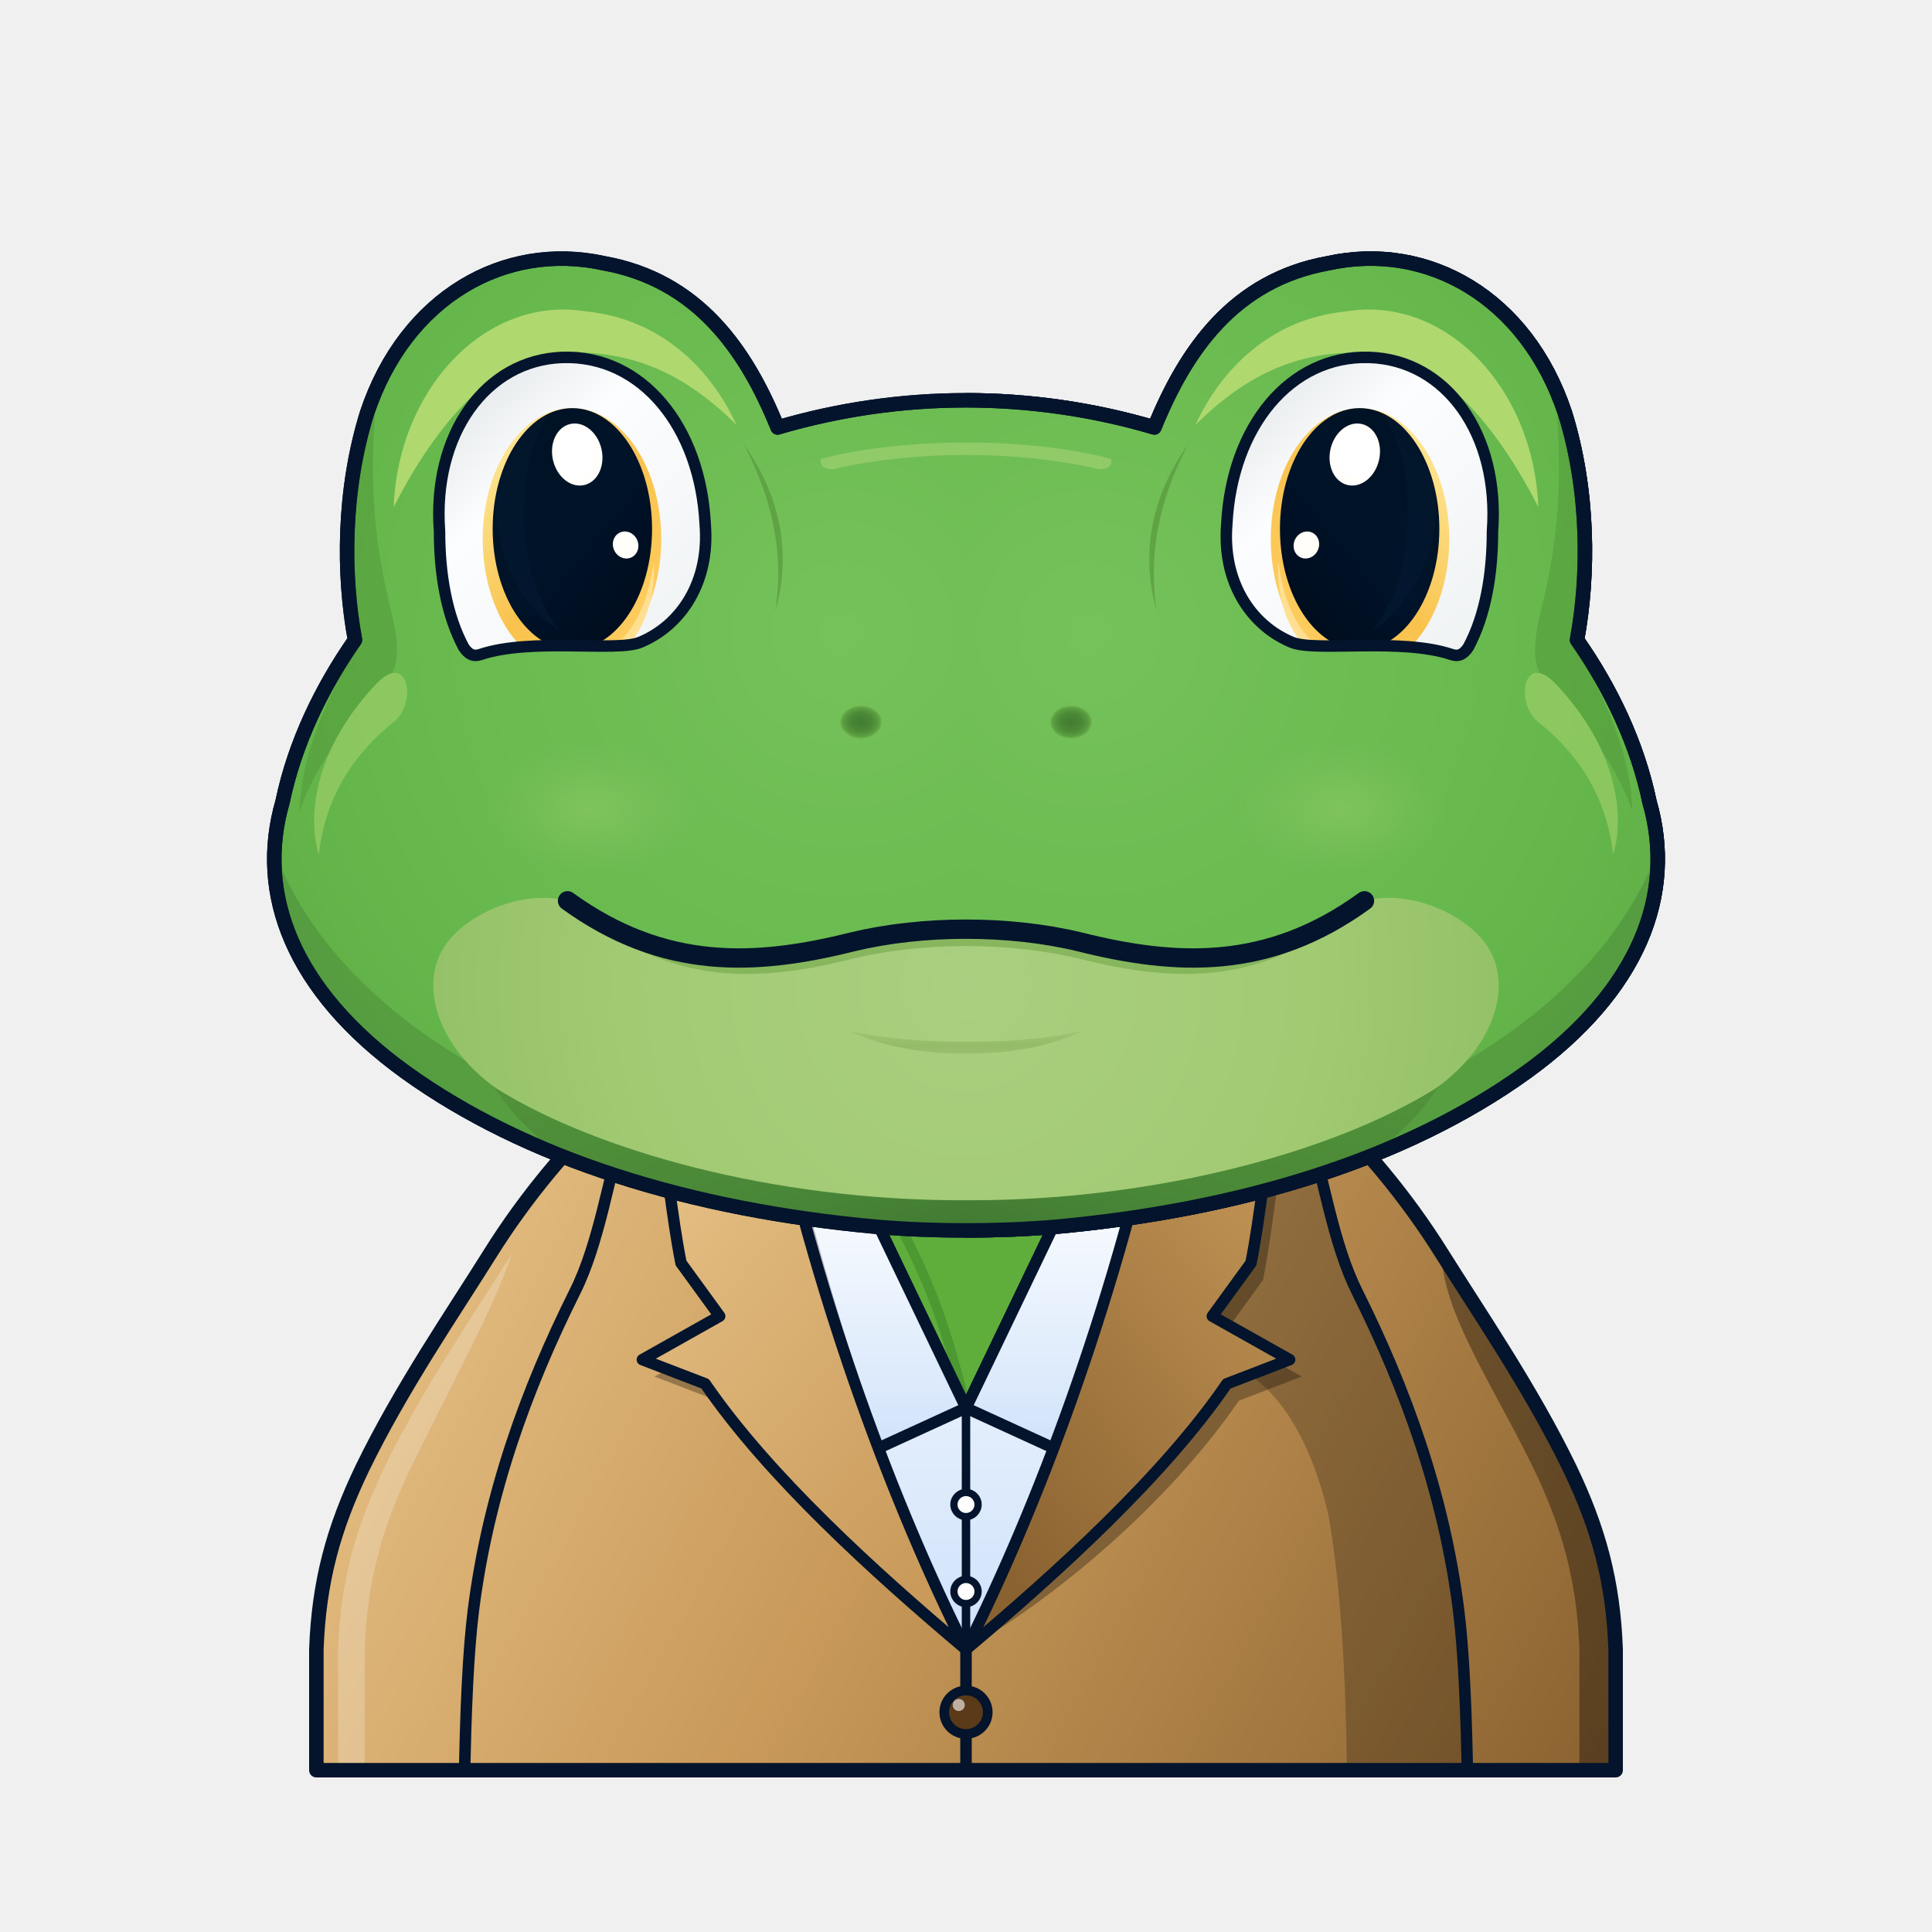
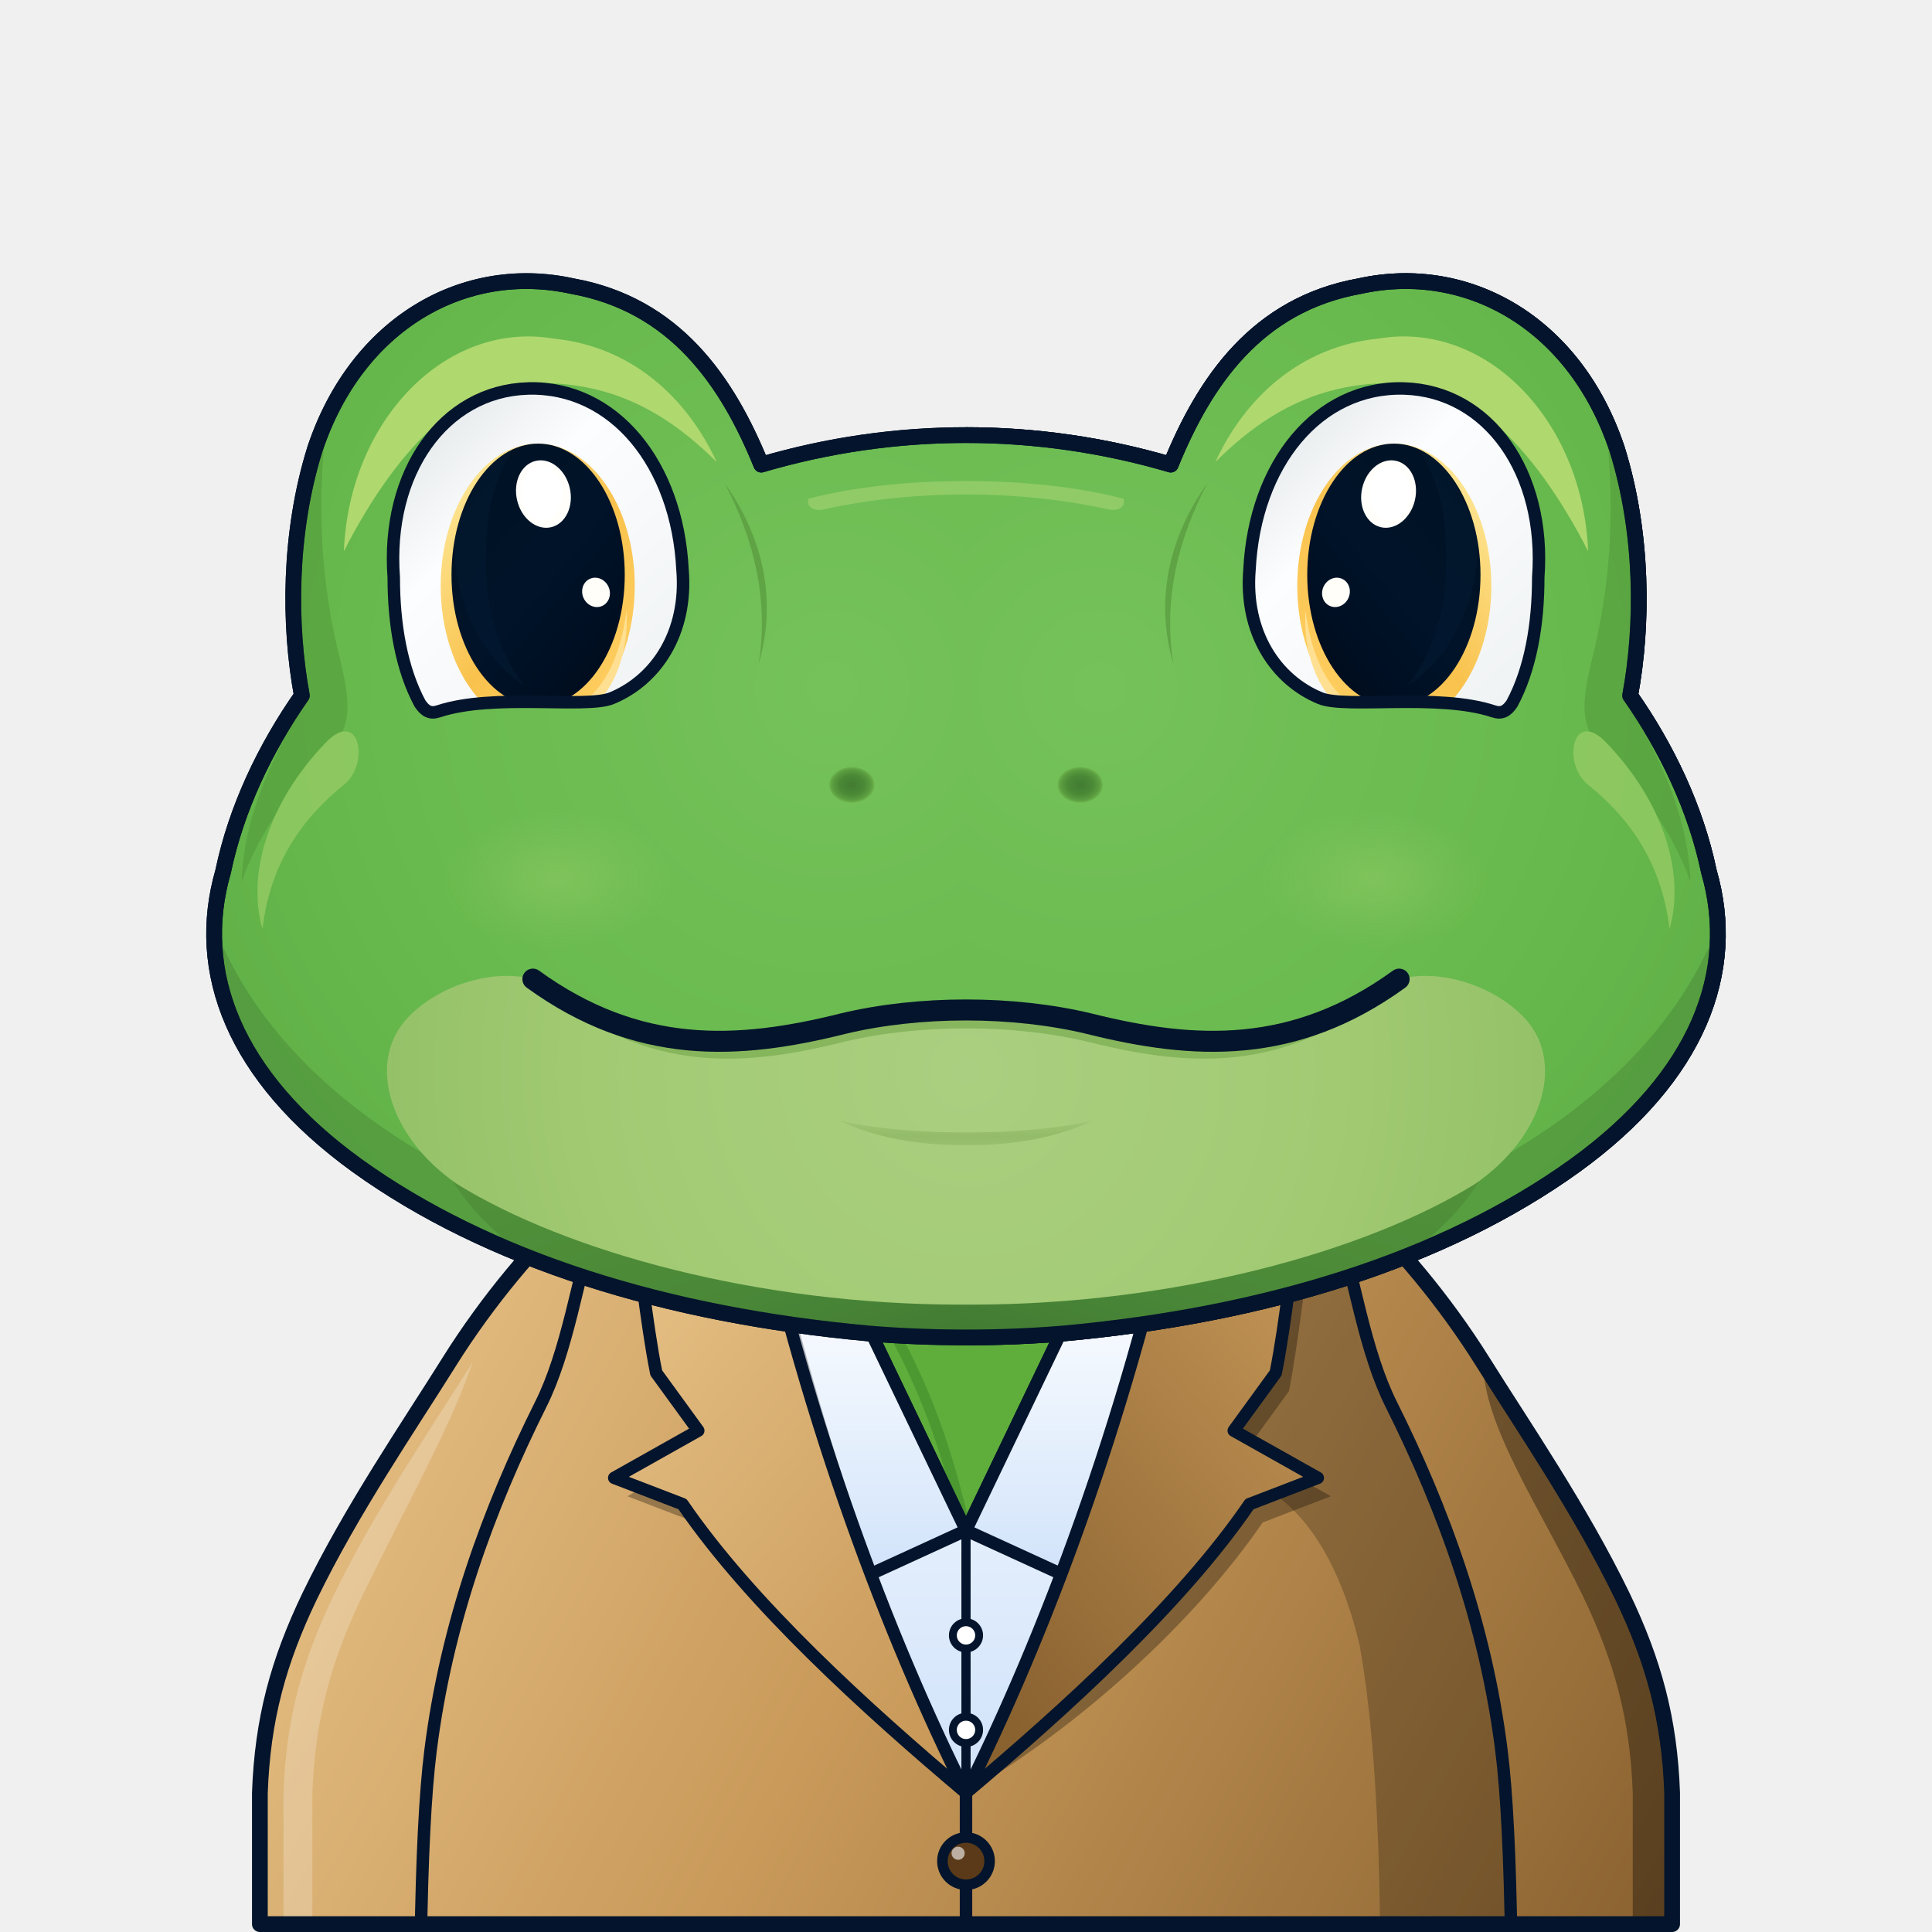
- <svg xmlns="http://www.w3.org/2000/svg" width="1000" height="1000" viewBox="100 17 800 800" role="img" aria-labelledby="icon-title icon-desc">
+ <svg xmlns="http://www.w3.org/2000/svg" width="1000" height="1000" viewBox="132 17 736 736" role="img" aria-labelledby="icon-title icon-desc">
  <defs>
    <linearGradient id="pupil" x1="0" y1="0" x2=".8" y2="1">
      <stop offset="0" stop-color="#001222" />
      <stop offset=".57" stop-color="#001329" />
      <stop offset="1" stop-color="#000c1d" />
    </linearGradient>
    <linearGradient id="edge-shade" x1="0" y1="0" x2=".8" y2="1">
      <stop offset="0" stop-color="#5c9f3d" />
      <stop offset=".63" stop-color="#488436" />
      <stop offset="1" stop-color="#2e5b28" />
    </linearGradient>
    <linearGradient id="eye-rim" x1="0" y1="0" x2=".85" y2="1">
      <stop offset="0" stop-color="#fff0a8" />
      <stop offset=".56" stop-color="#f9c24d" />
      <stop offset="1" stop-color="#ffcf62" />
    </linearGradient>
    <linearGradient id="eye-sclera" x1="0" y1="0" x2=".85" y2="1">
      <stop offset="0" stop-color="#dde2e4" />
      <stop offset=".4" stop-color="#fcfdfe" />
      <stop offset="1" stop-color="#f0f3f4" />
    </linearGradient>
    <linearGradient id="lip-shadow" x1="489" y1="442" x2="489" y2="458" gradientUnits="userSpaceOnUse">
      <stop stop-color="#729d47" stop-opacity=".1" />
      <stop offset=".5" stop-color="#729d47" stop-opacity=".38" />
      <stop offset="1" stop-color="#729d47" stop-opacity=".15" />
    </linearGradient>
    <linearGradient id="cloth" x1="250" y1="480" x2="760" y2="760" gradientUnits="userSpaceOnUse">
      <stop offset="0" stop-color="#e9c48a" />
      <stop offset=".45" stop-color="#c99a5a" />
      <stop offset="1" stop-color="#8a6230" />
    </linearGradient>
    <linearGradient id="lapel" x1="0" y1="0" x2=".7" y2="1">
      <stop offset="0" stop-color="#e9c48a" />
      <stop offset="1" stop-color="#c99a5a" />
    </linearGradient>
    <linearGradient id="lapel-r" x1="0" y1="0" x2=".7" y2="1">
      <stop offset="0" stop-color="#c99a5a" />
      <stop offset="1" stop-color="#8a6230" />
    </linearGradient>
    <linearGradient id="shirt" x1="0" y1="0" x2="0" y2="1">
      <stop offset="0" stop-color="#fff" />
      <stop offset="1" stop-color="#cfe2fa" />
    </linearGradient>
    <radialGradient id="skin" cx="449" cy="279" r="470" gradientUnits="userSpaceOnUse">
      <stop offset="0" stop-color="#75c25a" />
      <stop offset=".42" stop-color="#66b84c" />
      <stop offset=".74" stop-color="#59a641" />
      <stop offset="1" stop-color="#43832e" />
    </radialGradient>
    <radialGradient id="nose-dimple">
      <stop stop-color="#427b32" />
      <stop offset=".55" stop-color="#4b8936" />
      <stop offset=".85" stop-color="#5a9c40" />
      <stop offset="1" stop-color="#6bb24b" />
    </radialGradient>
    <radialGradient id="cheek-light">
      <stop stop-color="#a2d16f" stop-opacity=".45" />
      <stop offset=".5" stop-color="#a2d16f" stop-opacity=".22" />
      <stop offset="1" stop-color="#a2d16f" stop-opacity="0" />
    </radialGradient>
    <radialGradient id="muzzle" cx="500" cy="425" r="283" gradientUnits="userSpaceOnUse">
      <stop stop-color="#aacf80" />
      <stop offset=".5" stop-color="#a2ca73" />
      <stop offset="1" stop-color="#8abb61" />
    </radialGradient>
    <clipPath id="head-clip">
      <path d="M 247 282 C 242 255 242 220 252 188 C 268 140 309 117 350 126 C 389 133 409 162 422 194 C 473 179 527 179 578 194 C 591 162 611 133 650 126 C 691 117 732 140 748 188 C 758 220 758 255 753 282 C 767 302 778 325 783 349 C 794 387 779 427 732 461 C 682 497 614 518 537 525 C 513 527 487 527 463 525 C 386 518 318 497 268 461 C 221 427 206 387 217 349 C 222 325 233 302 247 282 Z" />
    </clipPath>
    <clipPath id="body-clip">
      <path d="M 352 476 C 336 491 318 512 303 536 C 288 560 266 592 250 625 C 238 650 232 672 231 700 L 231 750 L 769 750 L 769 700 C 768 672 762 650 750 625 C 734 592 712 560 697 536 C 682 512 664 491 648 476 Z" />
    </clipPath>
    <clipPath id="mirror-half">
      <rect x="-4500" y="-5000" width="5000" height="10000" />
    </clipPath>
  </defs>
  <g stroke="#03142c" stroke-linecap="round" stroke-linejoin="round" stroke-width="6">
    <g id="body">
      <g id="outfit-body" clip-path="url(#body-clip)">
        <rect x="200" y="440" width="600" height="360" fill="url(#cloth)" stroke="none" />
        <g stroke="none">
          <path d="M 312 536 C 297 560 275 592 259 625 C 247 650 241 672 240 700 L 240 900 L 251 900 L 251 700 C 252 672 258 650 270 625 C 286 592 304 560 312 536 Z" opacity=".22" fill="#fff" />
          <path d="M 697 536 C 724 560 746 592 762 625 C 774 650 780 672 781 700 L 781 900 L 754 900 L 754 700 C 753 672 747 650 735 625 C 719 592 697 560 697 536 Z" opacity=".35" fill="#000" />
          <path d="M 640 476 C 648 505 652 532 662 552 C 682 592 698 636 704 684 C 708 716 709 780 707 900 L 652 900 C 660 800 660 700 650 644 C 642 610 628 592 614 584 L 590 560 L 600 476 Z" opacity=".22" fill="#000" />
        </g>
        <path d="M 360 476 C 352 505 348 532 338 552 C 318 592 302 636 296 684 C 292 716 291 780 293 900" fill="none" stroke-width="4.75" />
        <path d="M 360 476 C 352 505 348 532 338 552 C 318 592 302 636 296 684 C 292 716 291 780 293 900" transform="matrix(-1 0 0 1 1000 0)" fill="none" stroke-width="4.75" />
        <path d="M 420 470 C 440 560 470 640 500 700 C 530 640 560 560 580 470 Z" fill="url(#shirt)" stroke="none" />
        <path d="M 452 500 L 548 500 L 500 600 Z" fill="#5fae3c" stroke-width="4.75" />
        <path d="M 470 520 C 488 552 494 576 500 600" opacity=".6" fill="none" stroke="#3f8a2a" stroke-width="4" />
        <path d="M 452 500 L 500 600 L 452 622 L 418 520 Z" fill="url(#shirt)" stroke-width="4.75" />
        <path d="M 452 500 L 500 600 L 452 622 L 418 520 Z" transform="matrix(-1 0 0 1 1000 0)" fill="url(#shirt)" stroke-width="4.75" />
        <path d="M 500 600 L 500 700" fill="none" stroke-width="3.5" />
        <circle cx="500" cy="640" r="5" fill="#fff" stroke-width="3" />
        <circle cx="500" cy="676" r="5" fill="#fff" stroke-width="3" />
        <path d="M 425 477 C 445 567 475 647 500 700 C 467 675 423 635 397 597 L 371 587 L 403 569 L 387 547 C 383 527 381 503 377 483 Z" opacity=".3" fill="#000" stroke="none" />
        <path d="M 415 477 C 435 567 465 647 500 700 C 457 675 413 635 387 597 L 361 587 L 393 569 L 377 547 C 373 527 371 503 367 483 Z" transform="matrix(-1 0 0 1 1000 0)" opacity=".3" fill="#000" stroke="none" />
        <path d="M 420 470 C 440 560 470 640 500 700 C 462 668 418 628 392 590 L 366 580 L 398 562 L 382 540 C 378 520 376 496 372 476 Z" fill="url(#lapel)" stroke-width="4.75" />
        <path d="M 420 470 C 440 560 470 640 500 700 C 462 668 418 628 392 590 L 366 580 L 398 562 L 382 540 C 378 520 376 496 372 476 Z" transform="matrix(-1 0 0 1 1000 0)" fill="url(#lapel-r)" stroke-width="4.75" />
        <path d="M 500 700 L 500 800" fill="none" stroke-width="4.75" />
        <circle cx="500" cy="726" r="9" fill="#5a3a18" stroke-width="4" />
        <circle cx="497" cy="723" r="2.5" opacity=".6" fill="#fff" stroke="none" />
      </g>
      <path d="M 352 476 C 336 491 318 512 303 536 C 288 560 266 592 250 625 C 238 650 232 672 231 700 L 231 750 L 769 750 L 769 700 C 768 672 762 650 750 625 C 734 592 712 560 697 536 C 682 512 664 491 648 476 Z" fill="none" stroke="#03142c" />
    </g>
    <g id="head">
      <path d="M 247 282 C 242 255 242 220 252 188 C 268 140 309 117 350 126 C 389 133 409 162 422 194 C 473 179 527 179 578 194 C 591 162 611 133 650 126 C 691 117 732 140 748 188 C 758 220 758 255 753 282 C 767 302 778 325 783 349 C 794 387 779 427 732 461 C 682 497 614 518 537 525 C 513 527 487 527 463 525 C 386 518 318 497 268 461 C 221 427 206 387 217 349 C 222 325 233 302 247 282 Z" fill="url(#skin)" stroke="#03142c" />
      <g stroke="none" clip-path="url(#head-clip)">
        <path d="M 208 352 C 222 410 272 453 341 479 C 465 526 640.56 500.65 724.56 444.65 C 765.56 417.32 781.5 396.96 791.5 350.96 C 798.5 416.96 777.88 459.33 717.88 489.33 C 627.88 538.33 458 562 328 515 C 245 485 195 433 196 386 Z" opacity=".45" fill="#488436" />
        <path d="M 263 227 C 265 177 302 139 343 146 C 373 149 394 169 405 193 C 384 172 364 164 342 163 C 311 159 284 186 263 227 Z" fill="#afd86f" />
        <path d="M 440 207 C 474 198 526 198 560 207 C 561 210 558 212 554 211 C 520 203.5 480 203.5 446 211 C 442 212 439 210 440 207 Z" opacity=".65" fill="#a2d370" stroke="none" />
        <path d="M 408 201 C 423 222 428 246 421 270 C 425 245 419 222 408 201 Z" opacity=".55" fill="#518d37" stroke="none" />
        <path d="M 255 183 C 239 220 245 260 250 281 C 234 308 225 329 224 353 C 233 328 247 315 260 300 C 266 292 265 283 262 270 C 254 239 253 211 256 180 Z" opacity=".5" fill="#4f9637" stroke="none" />
        <path d="M 256 300 C 234 323 226 350 232 371 C 235 345 248 328 263 316 C 273 308 269 286.4 256 300 Z" fill="url(#skin)" />
        <path d="M 256 300 C 234 323 226 350 232 371 C 235 345 248 328 263 316 C 273 308 269 286.4 256 300 Z" opacity=".65" fill="#a0cf6a" />
        <path d="M 791.5 350.96 C 781.5 396.96 765.56 417.32 724.56 444.65 C 640.56 500.65 465 526 341 479 C 326.81 473.65 313.43 467.59 301 460.83 C 325 508 399 531 463 537 C 536 544 614.08 524.37 680.08 501.37 C 746.08 480.37 784.23 446.56 794.23 403.56 Z" opacity=".86" fill="url(#edge-shade)" stroke="none" />
        <path d="M 335 390 C 375 419 413 417 453 407 C 482 400 518 400 547 407 C 587 417 625 419 665 390 C 680 386 700 392 712 404 C 728.8 420.8 720 450 692 467 C 651 493 575 514 498 514 C 421 514 348 494 306 468 C 280 450 271.2 420.8 288 404 C 300 392 320 386 335 390 Z" fill="url(#muzzle)" />
        <path d="M 335 390 C 375 419 413 417 453 407 C 482 400 518 400 547 407 C 587 417 625 419 665 390 C 625 426 587 424 547 414 C 518 407 482 407 453 414 C 413 424 375 426 335 390 Z" opacity=".6" fill="#72a749" />
        <ellipse cx="344" cy="352" rx="43" ry="27" opacity=".8" fill="url(#cheek-light)" />
        <path d="M 452 444 C 480 450 519 450 548 443 C 522 456 479 457 452 444 Z" fill="url(#lip-shadow)" />
      </g>
      <g transform="matrix(-1 0 0 1 1000 0)">
        <g clip-path="url(#mirror-half)">
          <path d="M 247 282 C 242 255 242 220 252 188 C 268 140 309 117 350 126 C 389 133 409 162 422 194 C 473 179 527 179 578 194 C 591 162 611 133 650 126 C 691 117 732 140 748 188 C 758 220 758 255 753 282 C 767 302 778 325 783 349 C 794 387 779 427 732 461 C 682 497 614 518 537 525 C 513 527 487 527 463 525 C 386 518 318 497 268 461 C 221 427 206 387 217 349 C 222 325 233 302 247 282 Z" fill="url(#skin)" stroke="#03142c" />
          <g stroke="none" clip-path="url(#head-clip)">
            <path d="M 208 352 C 222 410 272 453 341 479 C 465 526 640.56 500.65 724.56 444.65 C 765.56 417.32 781.5 396.96 791.5 350.96 C 798.5 416.96 777.88 459.33 717.88 489.33 C 627.88 538.33 458 562 328 515 C 245 485 195 433 196 386 Z" opacity=".45" fill="#488436" />
            <path d="M 263 227 C 265 177 302 139 343 146 C 373 149 394 169 405 193 C 384 172 364 164 342 163 C 311 159 284 186 263 227 Z" fill="#afd86f" />
            <path d="M 440 207 C 474 198 526 198 560 207 C 561 210 558 212 554 211 C 520 203.5 480 203.5 446 211 C 442 212 439 210 440 207 Z" opacity=".65" fill="#a2d370" stroke="none" />
            <path d="M 408 201 C 423 222 428 246 421 270 C 425 245 419 222 408 201 Z" opacity=".55" fill="#518d37" stroke="none" />
            <path d="M 255 183 C 239 220 245 260 250 281 C 234 308 225 329 224 353 C 233 328 247 315 260 300 C 266 292 265 283 262 270 C 254 239 253 211 256 180 Z" opacity=".5" fill="#4f9637" stroke="none" />
            <path d="M 256 300 C 234 323 226 350 232 371 C 235 345 248 328 263 316 C 273 308 269 286.4 256 300 Z" fill="url(#skin)" />
            <path d="M 256 300 C 234 323 226 350 232 371 C 235 345 248 328 263 316 C 273 308 269 286.4 256 300 Z" opacity=".65" fill="#a0cf6a" />
            <path d="M 791.5 350.96 C 781.5 396.96 765.56 417.32 724.56 444.65 C 640.56 500.65 465 526 341 479 C 326.81 473.65 313.43 467.59 301 460.83 C 325 508 399 531 463 537 C 536 544 614.08 524.37 680.08 501.37 C 746.08 480.37 784.23 446.56 794.23 403.56 Z" opacity=".86" fill="url(#edge-shade)" stroke="none" />
            <path d="M 335 390 C 375 419 413 417 453 407 C 482 400 518 400 547 407 C 587 417 625 419 665 390 C 680 386 700 392 712 404 C 728.8 420.8 720 450 692 467 C 651 493 575 514 498 514 C 421 514 348 494 306 468 C 280 450 271.2 420.8 288 404 C 300 392 320 386 335 390 Z" fill="url(#muzzle)" />
            <path d="M 335 390 C 375 419 413 417 453 407 C 482 400 518 400 547 407 C 587 417 625 419 665 390 C 625 426 587 424 547 414 C 518 407 482 407 453 414 C 413 424 375 426 335 390 Z" opacity=".6" fill="#72a749" />
            <ellipse cx="344" cy="352" rx="43" ry="27" opacity=".8" fill="url(#cheek-light)" />
            <path d="M 452 444 C 480 450 519 450 548 443 C 522 456 479 457 452 444 Z" fill="url(#lip-shadow)" />
          </g>
        </g>
      </g>
      <g id="eyes">
        <g id="left-eye">
          <clipPath id="left-eye-aperture">
            <path d="M 282 237 C 279 197 301 166 333 165 C 366 164 390 194 392 234 C 394 258 382 276 365 283 C 355 287 320 281 299 288 C 296 289 294 288 292 285 C 285 272 282 255 282 237 Z" />
          </clipPath>
          <path d="M 282 237 C 279 197 301 166 333 165 C 366 164 390 194 392 234 C 394 258 382 276 365 283 C 355 287 320 281 299 288 C 296 289 294 288 292 285 C 285 272 282 255 282 237 Z" fill="url(#eye-sclera)" stroke="none" />
          <g stroke="none" clip-path="url(#left-eye-aperture)">
            <ellipse cx="336.84" cy="240.2" rx="36.96" ry="54.2" fill="url(#eye-rim)" />
            <path d="M 304 236 A 33 50 0 1 0 370 236 A 33 50 0 1 0 304 236 Z" fill="url(#pupil)" />
            <path d="M 310.68 207.77 C 314.37 198.15 320.84 190.93 327.3 188.52 C 320.84 198.15 317.14 211.78 317.14 226.22 C 316.22 247.88 321.76 265.53 331.92 278.36 C 318.07 269.54 308.83 252.69 306.06 235.85 C 304.22 226.22 305.14 216.6 310.68 207.77 Z" opacity=".25" fill="#092440" />
            <path d="M 370.69 249.48 C 371.62 265.53 366.08 279.97 356.84 287.18 C 345.76 295.21 333.76 290.39 325.45 283.98 C 336.53 290.39 347.61 289.59 355.92 283.17 C 364.23 275.96 368.85 263.92 370.69 249.48 Z" fill="#ffe092" />
            <ellipse cx="339.02" cy="205.21" rx="10.3" ry="12.97" transform="rotate(-13 339.02 205.21)" fill="#fffefa" />
            <ellipse cx="338.38" cy="204.73" rx="7.85" ry="10.59" fill="#fff" />
            <ellipse cx="359.06" cy="242.67" rx="5.21" ry="5.67" transform="rotate(-24.75 359.06 242.67)" fill="#fffef8" />
          </g>
          <path d="M 282 237 C 279 197 301 166 333 165 C 366 164 390 194 392 234 C 394 258 382 276 365 283 C 355 287 320 281 299 288 C 296 289 294 288 292 285 C 285 272 282 255 282 237 Z" fill="none" stroke="#03142c" stroke-width="4.75" />
        </g>
        <g id="right-eye">
          <clipPath id="right-eye-aperture">
            <path d="M 718 237 C 721 197 699 166 667 165 C 634 164 610 194 608 234 C 606 258 618 276 635 283 C 645 287 680 281 701 288 C 704 289 706 288 708 285 C 715 272 718 255 718 237 Z" />
          </clipPath>
          <path d="M 718 237 C 721 197 699 166 667 165 C 634 164 610 194 608 234 C 606 258 618 276 635 283 C 645 287 680 281 701 288 C 704 289 706 288 708 285 C 715 272 718 255 718 237 Z" fill="url(#eye-sclera)" stroke="none" />
          <g stroke="none" clip-path="url(#right-eye-aperture)">
            <ellipse cx="662.84" cy="240.2" rx="36.96" ry="54.2" fill="url(#eye-rim)" transform="matrix(-1 0 0 1 1326 0)" />
            <path d="M 630 236 A 33 50 0 1 0 696 236 A 33 50 0 1 0 630 236 Z" fill="url(#pupil)" transform="matrix(-1 0 0 1 1326 0)" />
            <path d="M 636.68 207.77 C 640.37 198.15 646.84 190.93 653.3 188.52 C 646.84 198.15 643.14 211.78 643.14 226.22 C 642.22 247.88 647.76 265.53 657.92 278.36 C 644.07 269.54 634.83 252.69 632.06 235.85 C 630.22 226.22 631.14 216.6 636.68 207.77 Z" opacity=".25" fill="#092440" transform="matrix(-1 0 0 1 1326 0)" />
            <path d="M 696.69 249.48 C 697.62 265.53 692.08 279.97 682.84 287.18 C 671.76 295.21 659.76 290.39 651.45 283.98 C 662.53 290.39 673.61 289.59 681.92 283.17 C 690.23 275.96 694.85 263.92 696.69 249.48 Z" fill="#ffe092" transform="matrix(-1 0 0 1 1326 0)" />
            <ellipse cx="665.02" cy="205.21" rx="10.3" ry="12.97" transform="matrix(-1 0 0 1 1326 0) rotate(-13 665.02 205.21)" fill="#fffefa" />
            <ellipse cx="664.38" cy="204.73" rx="7.85" ry="10.59" fill="#fff" transform="matrix(-1 0 0 1 1326 0)" />
            <ellipse cx="685.06" cy="242.67" rx="5.21" ry="5.67" transform="matrix(-1 0 0 1 1326 0) rotate(-24.75 685.06 242.67)" fill="#fffef8" />
          </g>
          <path d="M 718 237 C 721 197 699 166 667 165 C 634 164 610 194 608 234 C 606 258 618 276 635 283 C 645 287 680 281 701 288 C 704 289 706 288 708 285 C 715 272 718 255 718 237 Z" fill="none" stroke="#03142c" stroke-width="4.75" />
        </g>
      </g>
      <g id="expression" fill="none">
        <g id="nose" fill="url(#nose-dimple)" stroke="none">
          <path d="M 447.95 316 A 8.55 6.75 0 1 0 465.05 316 A 8.55 6.75 0 1 0 447.95 316 Z" />
          <path d="M 534.95 316 A 8.55 6.75 0 1 0 552.05 316 A 8.55 6.75 0 1 0 534.95 316 Z" />
        </g>
        <path id="profile-smile" d="M 335 390 C 375 419 413 417 453 407 C 482 400 518 400 547 407 C 587 417 625 419 665 390" fill="none" stroke="#03142c" stroke-linecap="round" stroke-width="8" />
      </g>
      <path d="M 247 282 C 242 255 242 220 252 188 C 268 140 309 117 350 126 C 389 133 409 162 422 194 C 473 179 527 179 578 194 C 591 162 611 133 650 126 C 691 117 732 140 748 188 C 758 220 758 255 753 282 C 767 302 778 325 783 349 C 794 387 779 427 732 461 C 682 497 614 518 537 525 C 513 527 487 527 463 525 C 386 518 318 497 268 461 C 221 427 206 387 217 349 C 222 325 233 302 247 282 Z" fill="none" stroke="#03142c" />
    </g>
  </g>
</svg>
